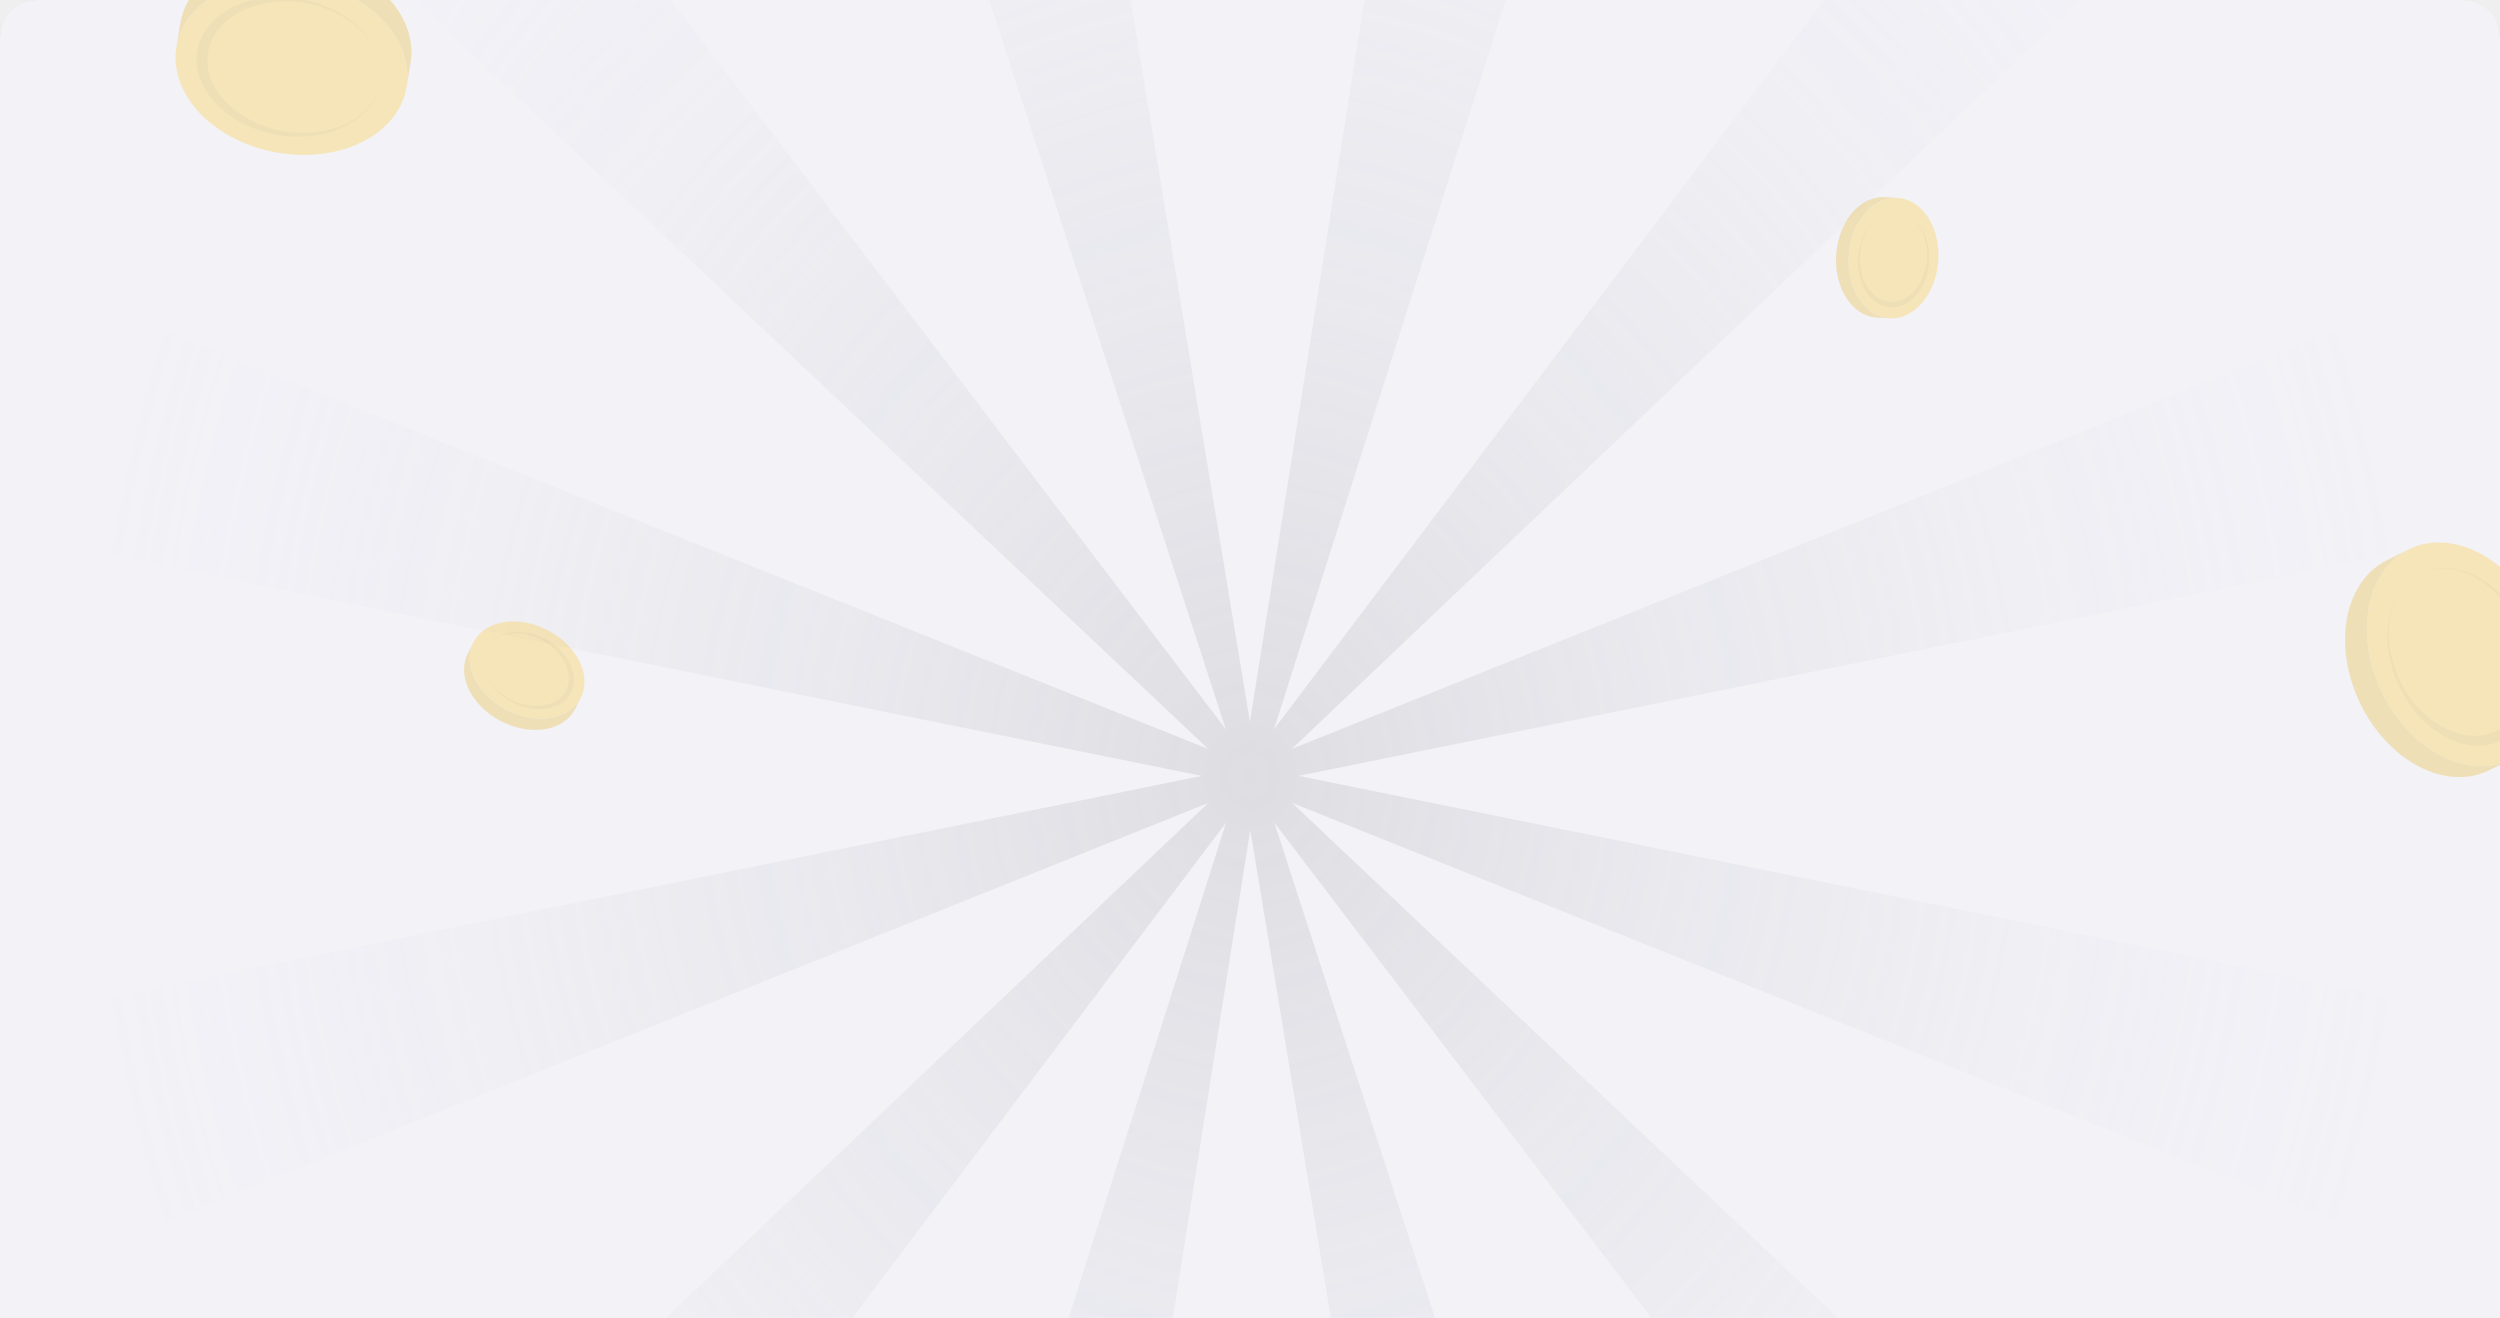
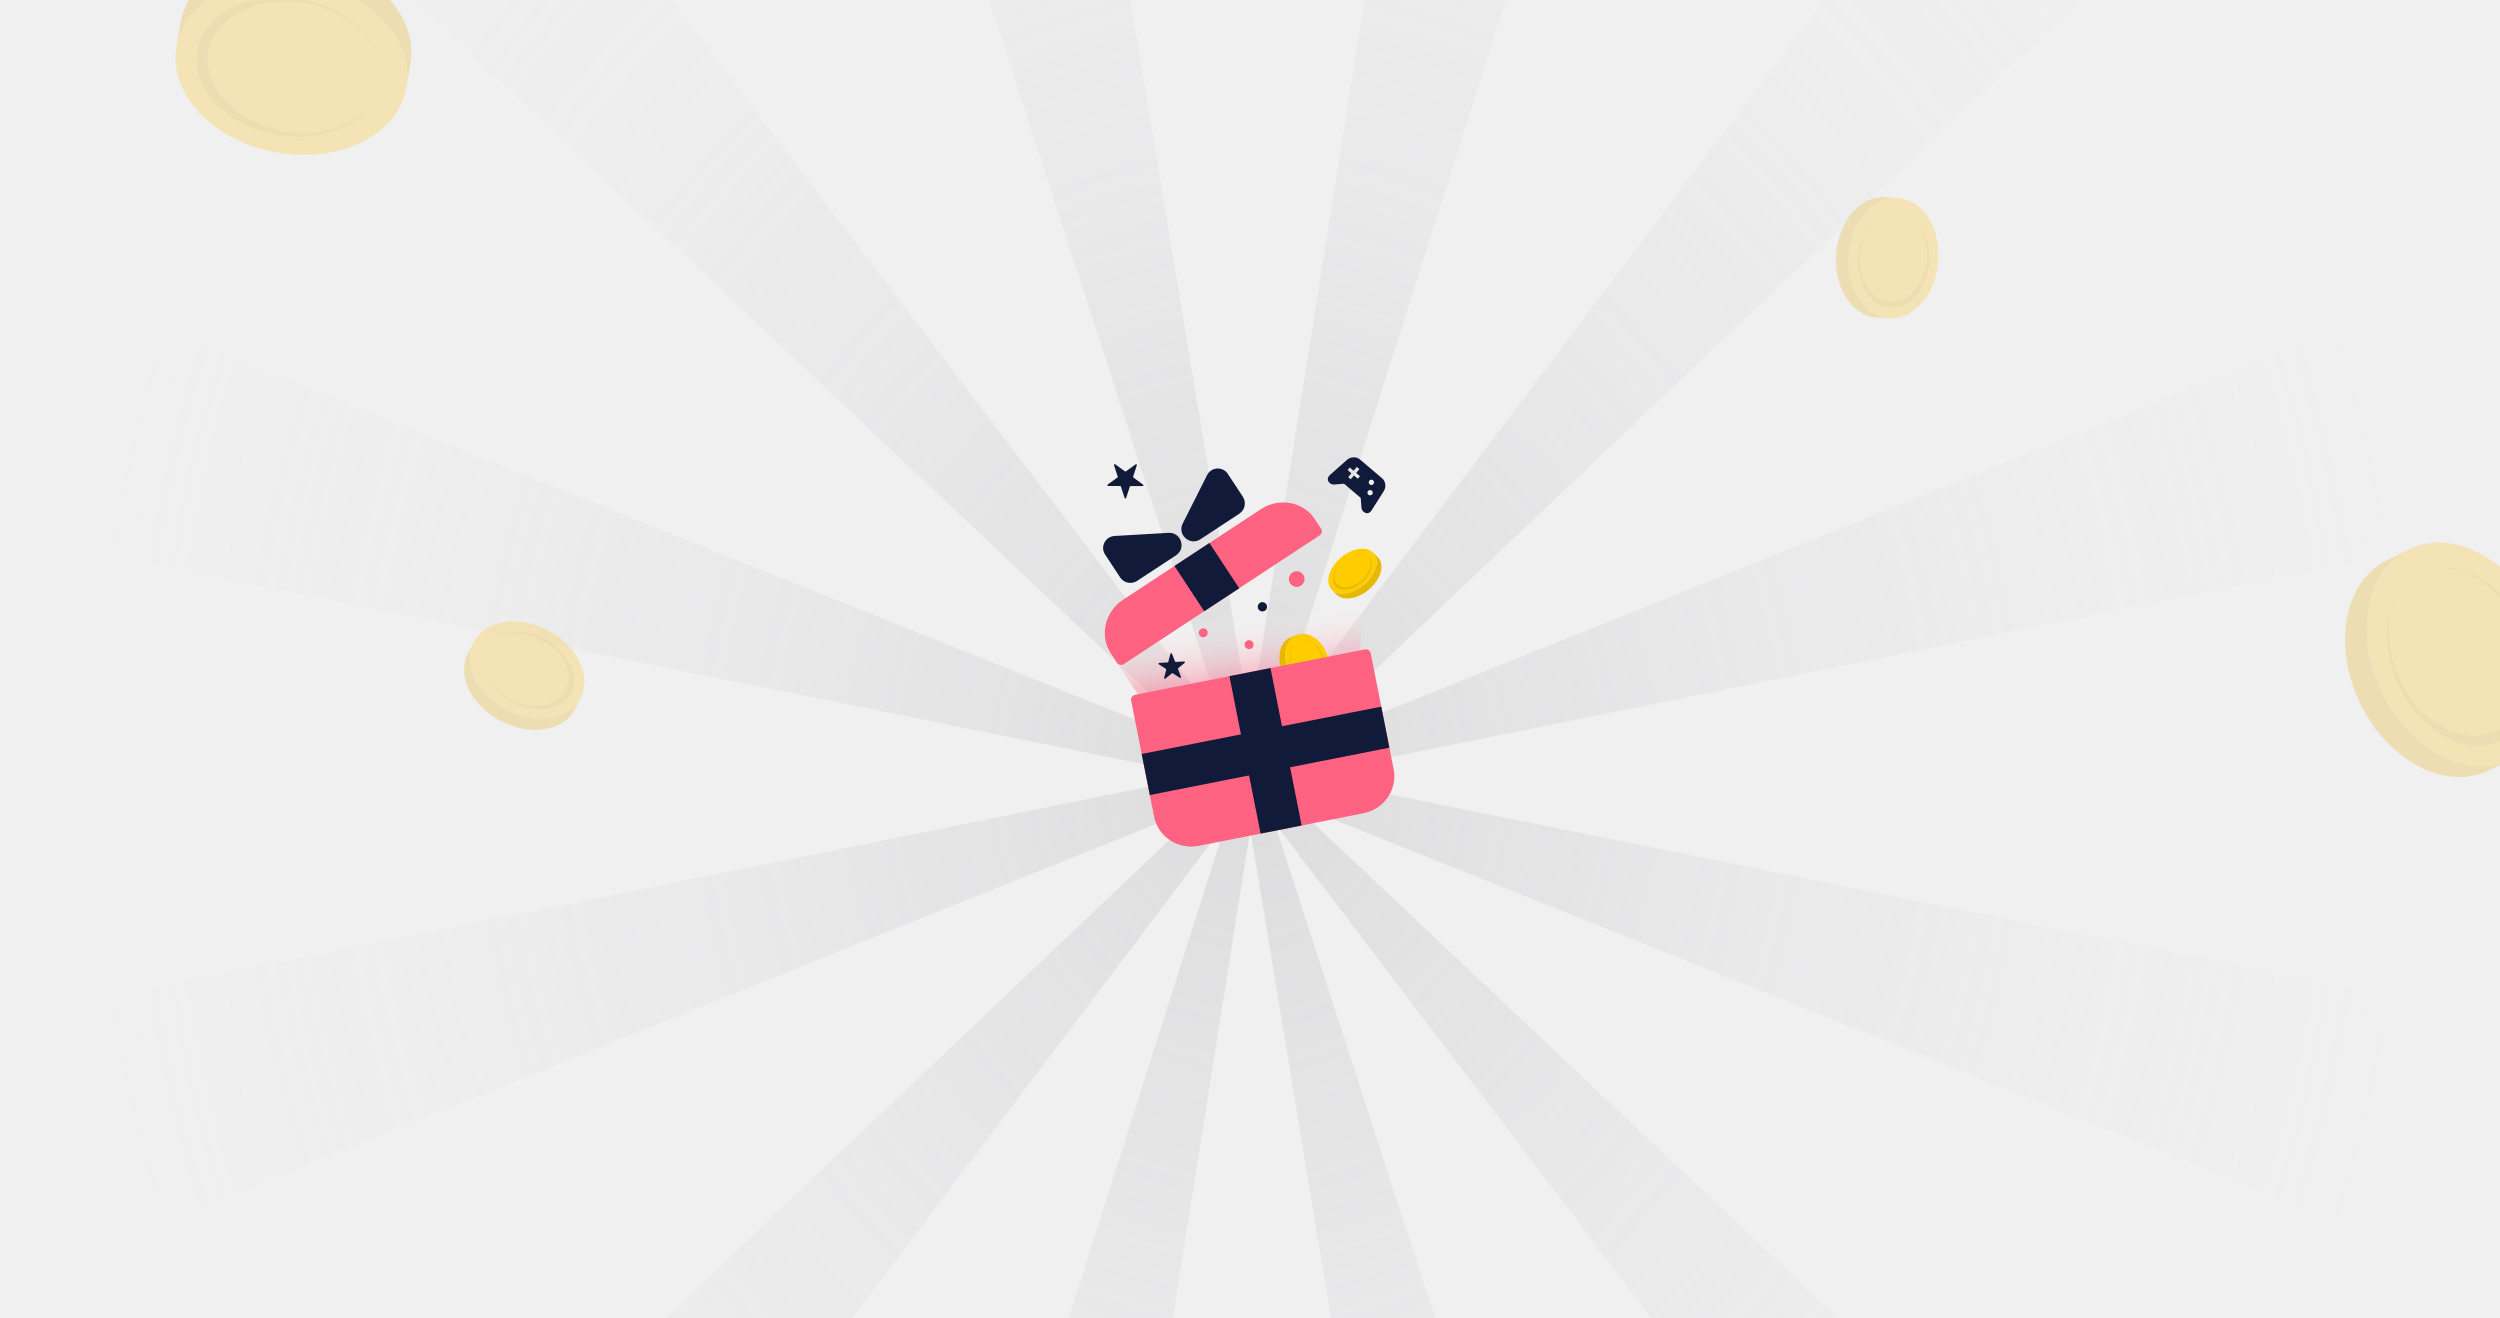
<svg xmlns="http://www.w3.org/2000/svg" width="664" height="350" viewBox="0 0 664 350" fill="none">
-   <g clip-path="url(#clip0_3197_3044)">
-     <g filter="url(#filter0_bd_3197_3044)">
-       <path d="M0 16C0 10.399 0 7.599 1.09 5.46C2.049 3.578 3.578 2.049 5.46 1.09C7.599 0 10.399 0 16 0H648C653.601 0 656.401 0 658.54 1.09C660.422 2.049 661.951 3.578 662.91 5.46C664 7.599 664 10.399 664 16V350H0V16Z" fill="#F2F2F7" shape-rendering="crispEdges" />
+   <g opacity="0.3">
+     <path d="M678.028 182.186C678.798 166.441 668.378 149.927 654.763 145.295C641.13 140.664 629.467 149.664 628.692 165.409C627.921 181.149 638.337 197.669 651.963 202.301C665.584 206.933 677.253 197.932 678.028 182.186Z" fill="#FFC727" />
+     <path d="M661.123 204.572L666.922 201.694C662.651 203.814 657.467 204.172 651.963 202.299C638.336 197.668 627.921 181.148 628.691 165.408C629.151 156.022 633.482 149.033 639.797 145.9L633.997 148.778C627.683 151.912 623.351 158.901 622.892 168.287C622.121 184.026 632.536 200.54 646.163 205.178C651.662 207.051 656.846 206.693 661.123 204.572Z" fill="#FFC727" />
+     <g opacity="0.1">
+       <path d="M635.031 176.28C638.759 191.255 652.844 201.497 663.632 197.02C669.462 194.715 673.028 188.439 673.396 180.966C673.545 177.869 673.152 174.571 672.138 171.261C667.508 155.624 652.222 146.573 642.034 152.731C647.56 149.456 655.394 150.817 661.488 156.289C668.335 162.299 671.774 171.528 671.382 179.536C671.115 184.912 669.126 189.746 665.269 192.682C655.749 200.122 640.266 191.543 635.692 176.19C634.741 173.115 634.366 169.992 634.509 167.036C634.764 161.819 636.649 157.151 639.897 154.296C636.436 157.325 634.409 162.285 634.133 167.85C634.002 170.564 634.287 173.424 635.025 176.274L635.031 176.28Z" fill="black" />
    </g>
-     <path opacity="0.3" d="M674.246 525.627L343.152 213.246L750.752 376.469C752.06 376.996 753.49 376.155 753.847 374.655L772.572 295.465C772.93 293.965 772.055 292.435 770.685 292.162L344.842 206.072L770.051 119.991C771.456 119.708 772.339 118.147 771.962 116.607L752.75 37.559C752.373 36.019 750.911 35.157 749.561 35.705L343.105 198.907L674.057 -115.298L618.323 -177.353L338.391 193.659L482.924 -261.143C483.409 -262.653 482.624 -264.314 481.235 -264.73L410.476 -285.898C409.087 -286.313 407.676 -285.31 407.427 -283.729L331.983 191.743L253.364 -283.8C253.105 -285.34 251.733 -286.313 250.383 -285.908L179.628 -264.699C178.278 -264.294 177.522 -262.683 178.008 -261.203L325.57 193.679L44.876 -175.113C43.956 -176.319 42.324 -176.39 41.33 -175.275L-10.298 -117.365C-11.292 -116.25 -11.223 -114.426 -10.14 -113.403L320.89 198.918L-86.855 35.634C-88.09 35.137 -89.439 35.928 -89.769 37.346L-108.566 116.85C-108.897 118.269 -108.076 119.698 -106.787 119.961L319.2 206.082L-106.317 292.223C-107.549 292.476 -108.334 293.854 -108.003 295.212L-88.625 374.939C-88.294 376.296 -86.995 377.056 -85.818 376.58L320.937 213.256L-8.062 525.607C-9.11 526.6 -9.177 528.393 -8.194 529.488L43.89 587.479C44.873 588.574 46.478 588.493 47.362 587.317L325.643 218.495L181.082 673.417C180.625 674.866 181.373 676.457 182.708 676.853L253.675 698.081C255.01 698.476 256.357 697.524 256.597 696.004L332.069 220.41L410.678 695.994C410.928 697.514 412.292 698.476 413.632 698.081L484.441 676.863C485.782 676.457 486.52 674.867 486.044 673.407L338.473 218.495L619.221 587.347C620.105 588.513 621.692 588.584 622.649 587.51L674.404 529.457C675.362 528.383 675.292 526.61 674.246 525.627Z" fill="url(#paint0_radial_3197_3044)" />
-     <g opacity="0.3">
-       <path d="M56.202 32.919C68.532 42.742 88.022 43.931 99.736 35.587C111.458 27.227 110.967 12.504 98.64 2.676C86.316 -7.144 66.823 -8.341 55.104 0.013C43.387 8.362 43.876 23.091 56.202 32.919Z" fill="#FFC727" />
-       <path d="M47.908 6.12L46.856 12.508C47.63 7.803 50.368 3.387 55.103 0.013C66.823 -8.341 86.315 -7.144 98.64 2.676C105.989 8.532 109.132 16.13 107.986 23.086L109.038 16.697C110.183 9.742 107.041 2.143 99.692 -3.713C87.367 -13.533 67.88 -14.727 56.155 -6.376C51.423 -3.007 48.685 1.409 47.908 6.12Z" fill="#FFC727" />
-       <g opacity="0.1">
-         <path d="M86.115 1.473C71.783 -4.249 55.242 1.199 52.573 12.57C51.039 18.649 54.049 25.209 59.899 29.873C62.325 31.804 65.232 33.411 68.512 34.522C83.907 39.899 100.183 32.78 101.137 20.913C100.566 27.312 94.885 32.875 86.884 34.624C78.007 36.67 68.507 34.071 62.237 29.074C58.029 25.717 55.267 21.279 55.139 16.433C54.661 4.36 70.669 -3.195 85.802 2.062C88.853 3.086 91.606 4.607 93.922 6.449C98.007 9.704 100.695 13.961 101.115 18.265C100.678 13.686 97.836 9.144 93.481 5.669C91.355 3.977 88.867 2.538 86.123 1.471L86.115 1.473Z" fill="black" />
-       </g>
-       <g opacity="0.1">
-         <path d="M47.908 6.12L46.856 12.508C47.63 7.803 50.368 3.387 55.103 0.013C66.823 -8.341 86.315 -7.144 98.64 2.676C105.989 8.532 109.132 16.13 107.986 23.086L109.038 16.697C110.183 9.742 107.041 2.143 99.692 -3.713C87.367 -13.533 67.88 -14.727 56.155 -6.376C51.423 -3.007 48.685 1.409 47.908 6.12Z" fill="black" />
-       </g>
-     </g>
-     <g opacity="0.3">
-       <path d="M678.028 182.186C678.798 166.441 668.378 149.927 654.763 145.295C641.13 140.664 629.467 149.664 628.692 165.409C627.921 181.149 638.337 197.669 651.963 202.301C665.584 206.933 677.253 197.932 678.028 182.186Z" fill="#FFC727" />
-       <path d="M661.123 204.572L666.922 201.694C662.651 203.814 657.467 204.172 651.963 202.299C638.336 197.668 627.921 181.148 628.691 165.408C629.151 156.022 633.482 149.033 639.797 145.9L633.997 148.778C627.683 151.912 623.351 158.901 622.892 168.287C622.121 184.026 632.536 200.54 646.163 205.178C651.662 207.051 656.846 206.693 661.123 204.572Z" fill="#FFC727" />
-       <g opacity="0.1">
-         <path d="M635.031 176.28C638.759 191.255 652.844 201.497 663.632 197.02C669.462 194.715 673.028 188.439 673.396 180.966C673.545 177.869 673.152 174.571 672.138 171.261C667.508 155.624 652.222 146.573 642.034 152.731C647.56 149.456 655.394 150.817 661.488 156.289C668.335 162.299 671.774 171.528 671.382 179.536C671.115 184.912 669.126 189.746 665.269 192.682C655.749 200.122 640.266 191.543 635.692 176.19C634.741 173.115 634.366 169.992 634.509 167.036C634.764 161.819 636.649 157.151 639.897 154.296C636.436 157.325 634.409 162.285 634.133 167.85C634.002 170.564 634.287 173.424 635.025 176.274L635.031 176.28Z" fill="black" />
-       </g>
-       <g opacity="0.1">
-         <path d="M661.124 204.572L666.923 201.694C662.652 203.814 657.468 204.172 651.964 202.299C638.337 197.668 627.922 181.148 628.692 165.408C629.152 156.022 633.483 149.033 639.798 145.9L633.998 148.778C627.684 151.912 623.352 158.901 622.893 168.287C622.122 184.026 632.537 200.54 646.164 205.178C651.663 207.051 656.847 206.693 661.124 204.572Z" fill="black" />
-       </g>
-     </g>
-     <g opacity="0.3">
-       <path d="M152.806 173.789C148.247 167.037 138.821 163.433 131.753 165.733C124.679 168.04 122.642 175.376 127.198 182.13C131.754 188.881 141.18 192.489 148.253 190.184C155.322 187.881 157.362 180.544 152.806 173.789Z" fill="#FFC727" />
-       <path d="M152.745 188.288L154.253 185.301C153.143 187.502 151.109 189.255 148.252 190.186C141.179 192.49 131.754 188.882 127.197 182.132C124.48 178.106 124.107 173.873 125.749 170.621L124.241 173.608C122.599 176.86 122.972 181.093 125.689 185.119C130.246 191.869 139.67 195.475 146.744 193.173C149.599 192.244 151.633 190.491 152.745 188.288Z" fill="#FFC727" />
-       <g opacity="0.1">
-         <path d="M133.189 184.664C139.369 189.705 148.369 189.579 151.446 184.385C153.143 181.626 152.675 177.925 150.512 174.719C149.615 173.392 148.431 172.149 146.985 171.094C140.227 166.059 131.099 167.049 128.791 172.753C130.063 169.686 133.726 167.822 137.942 168.199C142.636 168.564 146.918 171.317 149.236 174.752C150.791 177.058 151.465 179.674 150.779 182.083C149.145 188.11 140.082 189.357 133.434 184.422C132.088 183.445 130.966 182.269 130.109 181.002C128.599 178.764 127.933 176.249 128.392 174.062C127.899 176.387 128.597 179.067 130.206 181.455C130.993 182.618 131.997 183.713 133.184 184.664L133.189 184.664Z" fill="black" />
-       </g>
-       <g opacity="0.1">
-         <path d="M152.746 188.288L154.254 185.301C153.144 187.502 151.11 189.255 148.253 190.186C141.18 192.49 131.755 188.882 127.198 182.132C124.481 178.106 124.108 173.873 125.75 170.621L124.242 173.608C122.6 176.86 122.973 181.093 125.69 185.119C130.247 191.869 139.671 195.475 146.745 193.173C149.6 192.244 151.634 190.491 152.746 188.288Z" fill="black" />
-       </g>
-       <path d="M511.803 78.677C516.208 71.824 515.8 61.741 510.897 56.155C505.986 50.565 498.442 51.587 494.033 58.439C489.629 65.29 490.033 75.375 494.941 80.964C499.847 86.551 507.394 85.529 511.803 78.677Z" fill="#FFC727" />
-       <path d="M498.457 84.343L501.796 84.55C499.336 84.398 496.923 83.221 494.94 80.963C490.032 75.374 489.628 65.289 494.032 58.439C496.659 54.354 500.401 52.341 504.037 52.566L500.698 52.359C497.061 52.134 493.319 54.147 490.692 58.232C486.288 65.083 486.693 75.165 491.6 80.757C493.58 83.013 495.994 84.19 498.457 84.343Z" fill="#FFC727" />
-       <g opacity="0.1">
-         <path d="M494.07 64.943C491.877 72.611 495.544 80.831 501.53 81.608C504.736 82.079 507.951 80.188 510.043 76.936C510.909 75.588 511.584 74.009 511.983 72.265C513.942 64.068 509.431 56.072 503.279 56.202C506.599 56.161 509.757 58.791 511.075 62.813C512.591 67.27 511.751 72.291 509.51 75.776C508.004 78.115 505.867 79.767 503.382 80.087C497.199 80.964 492.477 73.129 494.389 65.073C494.756 63.45 495.394 61.955 496.22 60.668C497.68 58.397 499.728 56.793 501.919 56.352C499.587 56.816 497.401 58.515 495.842 60.936C495.083 62.117 494.473 63.472 494.068 64.939L494.07 64.943Z" fill="black" />
-       </g>
-       <g opacity="0.1">
-         <path d="M498.457 84.343L501.797 84.55C499.337 84.398 496.924 83.221 494.941 80.963C490.033 75.374 489.629 65.289 494.033 58.439C496.66 54.354 500.402 52.341 504.038 52.566L500.699 52.359C497.062 52.134 493.32 54.147 490.693 58.232C486.289 65.083 486.694 75.165 491.601 80.757C493.581 83.013 495.995 84.19 498.457 84.343Z" fill="black" />
-       </g>
+     <g opacity="0.1">
+       <path d="M661.124 204.572L666.923 201.694C662.652 203.814 657.468 204.172 651.964 202.299C638.337 197.668 627.922 181.148 628.692 165.408C629.152 156.022 633.483 149.033 639.798 145.9L633.998 148.778C627.684 151.912 623.352 158.901 622.893 168.287C622.122 184.026 632.537 200.54 646.164 205.178C651.663 207.051 656.847 206.693 661.124 204.572Z" fill="black" />
    </g>
  </g>
+   <path opacity="0.3" d="M674.246 525.627L343.152 213.246L750.752 376.469C752.06 376.996 753.49 376.155 753.847 374.655L772.572 295.465C772.93 293.965 772.055 292.435 770.685 292.162L344.842 206.072L770.051 119.991C771.456 119.708 772.339 118.147 771.962 116.607L752.75 37.559C752.373 36.019 750.911 35.157 749.561 35.705L343.105 198.907L674.057 -115.298L618.323 -177.353L338.391 193.659L482.924 -261.143C483.409 -262.653 482.624 -264.314 481.235 -264.73L410.476 -285.898C409.087 -286.313 407.676 -285.31 407.427 -283.729L331.983 191.743L253.364 -283.8C253.105 -285.34 251.733 -286.313 250.383 -285.908L179.628 -264.699C178.278 -264.294 177.522 -262.683 178.008 -261.203L325.57 193.679L44.876 -175.113C43.956 -176.319 42.324 -176.39 41.33 -175.275L-10.298 -117.365C-11.292 -116.25 -11.223 -114.426 -10.14 -113.403L320.89 198.918L-86.855 35.634C-88.09 35.137 -89.439 35.928 -89.769 37.346L-108.566 116.85C-108.897 118.269 -108.076 119.698 -106.787 119.961L319.2 206.082L-106.317 292.223C-107.549 292.476 -108.334 293.854 -108.003 295.212L-88.625 374.939C-88.294 376.296 -86.995 377.056 -85.818 376.58L320.937 213.256L-8.062 525.607C-9.11 526.6 -9.177 528.393 -8.194 529.488L43.89 587.479C44.873 588.574 46.478 588.493 47.362 587.317L325.643 218.495L181.082 673.417C180.625 674.866 181.373 676.457 182.708 676.853L253.675 698.081C255.01 698.476 256.357 697.524 256.597 696.004L332.069 220.41L410.678 695.994C410.928 697.514 412.292 698.476 413.632 698.081L484.441 676.863C485.782 676.457 486.52 674.867 486.044 673.407L338.473 218.495L619.221 587.347C620.105 588.513 621.692 588.584 622.649 587.51L674.404 529.457C675.362 528.383 675.292 526.61 674.246 525.627Z" fill="url(#paint0_radial_3344_2940)" />
+   <g opacity="0.3">
+     <path d="M56.202 32.919C68.532 42.742 88.022 43.931 99.736 35.587C111.458 27.227 110.967 12.504 98.64 2.676C86.316 -7.144 66.823 -8.341 55.104 0.013C43.387 8.362 43.876 23.091 56.202 32.919Z" fill="#FFC727" />
+     <path d="M47.908 6.12L46.856 12.508C47.63 7.803 50.368 3.387 55.103 0.013C66.823 -8.341 86.315 -7.144 98.64 2.676C105.989 8.532 109.132 16.13 107.986 23.086L109.038 16.697C110.183 9.742 107.041 2.143 99.692 -3.713C87.367 -13.533 67.88 -14.727 56.155 -6.376C51.423 -3.007 48.685 1.409 47.908 6.12Z" fill="#FFC727" />
+     <g opacity="0.1">
+       <path d="M86.115 1.473C71.783 -4.249 55.242 1.199 52.573 12.57C51.039 18.649 54.049 25.209 59.899 29.873C62.325 31.804 65.232 33.411 68.512 34.522C83.907 39.899 100.183 32.78 101.137 20.913C100.566 27.312 94.885 32.875 86.884 34.624C78.007 36.67 68.507 34.071 62.237 29.074C58.029 25.717 55.267 21.279 55.139 16.433C54.661 4.36 70.669 -3.195 85.802 2.062C88.853 3.086 91.606 4.607 93.922 6.449C98.007 9.704 100.695 13.961 101.115 18.265C100.678 13.686 97.836 9.144 93.481 5.669C91.355 3.977 88.867 2.538 86.123 1.471L86.115 1.473Z" fill="black" />
+     </g>
+     <g opacity="0.1">
+       <path d="M47.908 6.12L46.856 12.508C47.63 7.803 50.368 3.387 55.103 0.013C66.823 -8.341 86.315 -7.144 98.64 2.676C105.989 8.532 109.132 16.13 107.986 23.086L109.038 16.697C110.183 9.742 107.041 2.143 99.692 -3.713C87.367 -13.533 67.88 -14.727 56.155 -6.376C51.423 -3.007 48.685 1.409 47.908 6.12Z" fill="black" />
+     </g>
+   </g>
+   <g opacity="0.3">
+     <path d="M152.806 173.789C148.247 167.037 138.821 163.433 131.753 165.733C124.679 168.04 122.642 175.376 127.198 182.13C131.754 188.881 141.18 192.489 148.253 190.184C155.322 187.881 157.362 180.544 152.806 173.789Z" fill="#FFC727" />
+     <path d="M152.745 188.288L154.253 185.301C153.143 187.502 151.109 189.255 148.252 190.186C141.179 192.49 131.754 188.882 127.197 182.132C124.48 178.106 124.107 173.873 125.749 170.621L124.241 173.608C122.599 176.86 122.972 181.093 125.689 185.119C130.246 191.869 139.67 195.475 146.744 193.173C149.599 192.244 151.633 190.491 152.745 188.288Z" fill="#FFC727" />
+     <g opacity="0.1">
+       <path d="M133.189 184.664C139.369 189.705 148.369 189.579 151.446 184.385C153.143 181.626 152.675 177.925 150.512 174.719C149.615 173.392 148.431 172.149 146.985 171.094C140.227 166.059 131.099 167.049 128.791 172.753C130.063 169.686 133.726 167.822 137.942 168.199C142.636 168.564 146.918 171.317 149.236 174.752C150.791 177.058 151.465 179.674 150.779 182.083C149.145 188.11 140.082 189.357 133.434 184.422C132.088 183.445 130.966 182.269 130.109 181.002C128.599 178.764 127.933 176.249 128.392 174.062C127.899 176.387 128.597 179.067 130.206 181.455C130.993 182.618 131.997 183.713 133.184 184.664L133.189 184.664Z" fill="black" />
+     </g>
+     <g opacity="0.1">
+       <path d="M152.746 188.288L154.254 185.301C153.144 187.502 151.11 189.255 148.253 190.186C141.18 192.49 131.755 188.882 127.198 182.132C124.481 178.106 124.108 173.873 125.75 170.621L124.242 173.608C122.6 176.86 122.973 181.093 125.69 185.119C130.247 191.869 139.671 195.475 146.745 193.173C149.6 192.244 151.634 190.491 152.746 188.288Z" fill="black" />
+     </g>
+     <path d="M511.803 78.677C516.208 71.824 515.8 61.741 510.897 56.155C505.986 50.565 498.442 51.587 494.033 58.439C489.629 65.29 490.033 75.375 494.941 80.964C499.847 86.551 507.394 85.529 511.803 78.677Z" fill="#FFC727" />
+     <path d="M498.457 84.343L501.796 84.55C499.336 84.398 496.923 83.221 494.94 80.963C490.032 75.374 489.628 65.289 494.032 58.439C496.659 54.354 500.401 52.341 504.037 52.566L500.698 52.359C497.061 52.134 493.319 54.147 490.692 58.232C486.288 65.083 486.693 75.165 491.6 80.757C493.58 83.013 495.994 84.19 498.457 84.343Z" fill="#FFC727" />
+     <g opacity="0.1">
+       <path d="M494.07 64.943C491.877 72.611 495.544 80.831 501.53 81.608C504.736 82.079 507.951 80.188 510.043 76.936C510.909 75.588 511.584 74.009 511.983 72.265C513.942 64.068 509.431 56.072 503.279 56.202C506.599 56.161 509.757 58.791 511.075 62.813C512.591 67.27 511.751 72.291 509.51 75.776C508.004 78.115 505.867 79.767 503.382 80.087C497.199 80.964 492.477 73.129 494.389 65.073C494.756 63.45 495.394 61.955 496.22 60.668C497.68 58.397 499.728 56.793 501.919 56.352C499.587 56.816 497.401 58.515 495.842 60.936C495.083 62.117 494.473 63.472 494.068 64.939L494.07 64.943Z" fill="black" />
+     </g>
+     <g opacity="0.1">
+       <path d="M498.457 84.343L501.797 84.55C499.337 84.398 496.924 83.221 494.941 80.963C490.033 75.374 489.629 65.289 494.033 58.439C496.66 54.354 500.402 52.341 504.038 52.566L500.699 52.359C497.062 52.134 493.32 54.147 490.693 58.232C486.289 65.083 486.694 75.165 491.601 80.757C493.581 83.013 495.995 84.19 498.457 84.343Z" fill="black" />
+     </g>
+   </g>
+   <g clip-path="url(#clip0_3344_2940)">
+     <path d="M363.389 154.274C360.677 157.252 356.62 158.516 354.325 157.097C352.032 155.678 352.371 152.114 355.084 149.134C357.796 146.156 361.853 144.891 364.147 146.311C366.44 147.73 366.102 151.296 363.389 154.274Z" fill="#FFCC00" />
+     <path d="M364.753 146.793L366.001 148.071C367.6 149.709 367.082 152.868 364.639 155.552C361.927 158.531 357.869 159.795 355.575 158.376C355.348 158.235 355.146 158.074 354.971 157.894L353.724 156.615C353.899 156.795 354.101 156.956 354.328 157.097C356.621 158.517 360.678 157.252 363.391 154.274C365.835 151.59 366.352 148.43 364.753 146.793Z" fill="#FFCC00" />
+     <g opacity="0.1">
+       <path d="M364.051 148.56C365.142 150.734 363.066 154.355 359.829 155.905C358.094 156.755 356.383 156.792 355.295 156.118C354.844 155.839 354.5 155.439 354.305 154.924C353.347 152.515 355.874 148.791 359.19 147.518C357.4 148.215 355.667 149.798 354.909 151.467C354.038 153.329 354.43 154.882 355.596 155.603C356.379 156.088 357.513 156.2 358.849 155.778C362.171 154.756 364.813 151.042 363.877 148.673C363.698 148.192 363.372 147.812 362.942 147.547C362.177 147.072 361.079 146.961 359.891 147.287C361.153 146.938 362.325 147.053 363.143 147.558C363.538 147.803 363.852 148.139 364.051 148.559V148.56Z" fill="black" />
+     </g>
+     <g opacity="0.1">
+       <path d="M364.752 146.793L366 148.071C367.599 149.709 367.081 152.868 364.638 155.552C361.926 158.531 357.868 159.795 355.574 158.376C355.347 158.235 355.145 158.074 354.97 157.894L353.723 156.615C353.898 156.795 354.1 156.956 354.327 157.097C356.62 158.517 360.677 157.252 363.39 154.274C365.834 151.59 366.351 148.43 364.752 146.793Z" fill="black" />
+     </g>
+   </g>
+   <path opacity="0.5" d="M303.6 186.299L291.691 168.997L362.391 146.977L361.213 174.908L303.6 186.299Z" fill="url(#paint1_linear_3344_2940)" />
+   <g clip-path="url(#clip1_3344_2940)">
+     <path d="M352.964 177.965C353.431 174.22 351.201 170.096 347.986 168.752C344.767 167.408 341.783 169.351 341.315 173.096C340.848 176.839 343.077 180.964 346.294 182.308C349.511 183.653 352.497 181.709 352.964 177.965Z" fill="#FFCC00" />
+     <path d="M348.473 183.012L349.929 182.426C348.857 182.858 347.595 182.852 346.295 182.309C343.077 180.964 340.849 176.839 341.315 173.096C341.593 170.864 342.767 169.272 344.352 168.635L342.896 169.22C341.311 169.857 340.138 171.449 339.86 173.681C339.393 177.424 341.622 181.548 344.839 182.894C346.138 183.437 347.399 183.443 348.473 183.012Z" fill="#FFCC00" />
+     <g opacity="0.1">
+       <path d="M342.658 175.8C343.294 179.44 346.523 182.131 349.215 181.252C350.668 180.803 351.643 179.368 351.865 177.591C351.957 176.855 351.92 176.061 351.733 175.253C350.89 171.44 347.349 169.012 344.772 170.303C346.169 169.618 348.042 170.08 349.42 171.493C350.972 173.047 351.641 175.31 351.403 177.214C351.243 178.493 350.675 179.612 349.689 180.245C347.251 181.854 343.654 179.535 342.819 175.79C342.644 175.04 342.608 174.288 342.696 173.585C342.85 172.344 343.39 171.263 344.227 170.639C343.335 171.301 342.756 172.449 342.59 173.773C342.51 174.418 342.528 175.106 342.656 175.799L342.658 175.8Z" fill="black" />
+     </g>
+     <g opacity="0.1">
+       <path d="M348.473 183.012L349.929 182.426C348.857 182.858 347.595 182.852 346.295 182.309C343.077 180.964 340.849 176.839 341.315 173.096C341.593 170.864 342.767 169.272 344.352 168.635L342.896 169.22C341.311 169.857 340.138 171.449 339.86 173.681C339.393 177.424 341.622 181.548 344.839 182.894C346.138 183.437 347.399 183.443 348.473 183.012Z" fill="black" />
+     </g>
+   </g>
+   <path d="M339.688 176.991L301.455 184.55C300.749 184.69 300.29 185.375 300.429 186.081L306.523 216.898C307.579 222.243 312.892 225.738 318.328 224.663L362.192 215.99C367.627 214.916 371.211 209.662 370.154 204.317L364.061 173.499C363.921 172.794 363.236 172.335 362.53 172.474L339.688 176.991Z" fill="#FF6381" />
+   <path d="M337.445 177.433L326.537 179.59L334.805 221.405L345.713 219.248L337.445 177.433Z" fill="#111B39" />
+   <path d="M369.019 198.582L366.862 187.674L303.231 200.255L305.388 211.163L369.019 198.582Z" fill="#111B39" />
+   <ellipse cx="344.405" cy="153.799" rx="2.082" ry="2.082" transform="rotate(-11.1843 344.405 153.799)" fill="#FF6381" />
+   <ellipse cx="335.293" cy="161.164" rx="1.235" ry="1.235" transform="rotate(-11.1843 335.293 161.164)" fill="#111B39" />
+   <ellipse cx="331.763" cy="171.222" rx="1.19" ry="1.19" transform="rotate(-11.1843 331.763 171.222)" fill="#FF6381" />
+   <ellipse cx="319.583" cy="168.069" rx="1.19" ry="1.19" transform="rotate(-11.1843 319.583 168.069)" fill="#FF6381" />
+   <path d="M310.864 173.648C310.917 173.445 311.2 173.428 311.276 173.625L312.076 175.672C312.11 175.76 312.197 175.816 312.291 175.81L314.485 175.683C314.696 175.671 314.799 175.935 314.636 176.068L312.935 177.461C312.862 177.521 312.836 177.621 312.87 177.709L313.669 179.756C313.746 179.953 313.527 180.132 313.35 180.019L311.499 178.832C311.42 178.781 311.317 178.787 311.244 178.846L309.543 180.239C309.38 180.373 309.142 180.22 309.195 180.016L309.752 177.889C309.776 177.798 309.739 177.702 309.66 177.651L307.809 176.464C307.632 176.351 307.704 176.076 307.914 176.064L310.109 175.937C310.203 175.931 310.283 175.866 310.306 175.775L310.864 173.648Z" fill="#111B39" />
+   <path fill-rule="evenodd" clip-rule="evenodd" d="M310.93 150.984L298.269 159.305C293.436 162.482 291.968 168.866 295.007 173.49L296.667 176.015C297.062 176.616 297.869 176.783 298.471 176.388L317.64 163.788L317.64 163.788L330.136 155.576L330.136 155.576L350.496 142.193C351.098 141.798 351.265 140.99 350.869 140.389L349.209 137.864C346.17 133.24 339.728 132.056 334.895 135.233L334.893 135.234L323.426 142.771L323.426 142.77L310.93 150.984L310.93 150.984Z" fill="#FF6381" />
+   <path d="M321.228 144.215L311.937 150.322L319.844 162.353L329.136 156.246L321.228 144.215Z" fill="#111B39" />
+   <path d="M310.366 141.52L295.996 142.361C293.548 142.504 292.171 145.241 293.517 147.288L297.502 153.351C298.49 154.855 300.512 155.271 302.018 154.281L312.343 147.495C315.132 145.662 313.697 141.324 310.367 141.519L310.366 141.52Z" fill="#111B39" />
+   <path d="M314.133 139.044L320.606 126.186C321.709 123.996 324.767 123.817 326.112 125.864L330.097 131.927C331.086 133.431 330.666 135.451 329.16 136.441L318.835 143.228C316.046 145.061 312.634 142.024 314.133 139.044Z" fill="#111B39" />
+   <path d="M353.179 128.287C352.835 127.995 352.663 127.652 352.666 127.256C352.669 126.861 352.867 126.483 353.268 126.122L357.772 122.132C358.251 121.714 358.823 121.494 359.489 121.468C360.155 121.443 360.728 121.634 361.207 122.041L367.076 127.024C367.555 127.431 367.836 127.965 367.919 128.626C368.002 129.287 367.878 129.888 367.542 130.428L364.324 135.509C364.034 135.961 363.692 136.22 363.302 136.287C362.912 136.354 362.546 136.24 362.202 135.949C361.995 135.772 361.847 135.589 361.76 135.397C361.673 135.204 361.62 135.02 361.608 134.836L361.395 132.23L356.979 128.48L354.373 128.693C354.187 128.708 353.995 128.688 353.795 128.634C353.593 128.577 353.386 128.463 353.179 128.287ZM363.436 131.398C363.581 131.521 363.754 131.574 363.952 131.558C364.151 131.542 364.315 131.459 364.437 131.316C364.558 131.173 364.613 130.998 364.596 130.799C364.58 130.601 364.498 130.437 364.355 130.315C364.212 130.194 364.036 130.139 363.838 130.155C363.64 130.172 363.475 130.254 363.354 130.397C363.232 130.54 363.178 130.715 363.194 130.914C363.21 131.112 363.293 131.276 363.436 131.398ZM363.78 128.658C363.926 128.781 364.099 128.834 364.297 128.817C364.495 128.801 364.66 128.719 364.781 128.576C364.903 128.433 364.957 128.258 364.941 128.059C364.925 127.861 364.842 127.696 364.699 127.575C364.556 127.453 364.381 127.399 364.183 127.415C363.984 127.431 363.82 127.514 363.698 127.657C363.577 127.8 363.522 127.975 363.539 128.174C363.555 128.372 363.637 128.536 363.78 128.658ZM358.074 126.726L358.751 127.301L359.614 126.286L360.63 127.148L361.205 126.471L360.189 125.608L361.051 124.592L360.374 124.017L359.512 125.033L358.496 124.171L357.921 124.848L358.936 125.71L358.074 126.726Z" fill="#111B39" />
+   <path d="M301.61 123.336C301.781 123.213 302.01 123.38 301.944 123.58L300.957 126.593C300.928 126.682 300.959 126.78 301.035 126.836L303.596 128.706C303.766 128.83 303.677 129.099 303.467 129.099L300.297 129.091C300.202 129.091 300.119 129.151 300.089 129.241L299.102 132.253C299.037 132.453 298.753 132.453 298.689 132.252L297.717 129.235C297.688 129.145 297.604 129.084 297.51 129.084L294.34 129.076C294.129 129.076 294.042 128.806 294.213 128.683L296.782 126.826C296.859 126.77 296.891 126.672 296.862 126.583L295.89 123.565C295.825 123.365 296.055 123.199 296.225 123.323L298.785 125.193C298.861 125.248 298.964 125.248 299.041 125.193L301.61 123.336Z" fill="#111B39" />
  <defs>
-     <filter id="filter0_bd_3197_3044" x="-100" y="-100" width="864" height="550" filterUnits="userSpaceOnUse" color-interpolation-filters="sRGB">
-       <feFlood flood-opacity="0" result="BackgroundImageFix" />
-       <feGaussianBlur in="BackgroundImageFix" stdDeviation="25" />
-       <feComposite in2="SourceAlpha" operator="in" result="effect1_backgroundBlur_3197_3044" />
-       <feColorMatrix in="SourceAlpha" type="matrix" values="0 0 0 0 0 0 0 0 0 0 0 0 0 0 0 0 0 0 127 0" result="hardAlpha" />
-       <feOffset />
-       <feGaussianBlur stdDeviation="50" />
-       <feComposite in2="hardAlpha" operator="out" />
-       <feColorMatrix type="matrix" values="0 0 0 0 0 0 0 0 0 0 0 0 0 0 0 0 0 0 0.05 0" />
-       <feBlend mode="normal" in2="effect1_backgroundBlur_3197_3044" result="effect2_dropShadow_3197_3044" />
-       <feBlend mode="normal" in="SourceGraphic" in2="effect2_dropShadow_3197_3044" result="shape" />
-     </filter>
-     <radialGradient id="paint0_radial_3197_3044" cx="0" cy="0" r="1" gradientUnits="userSpaceOnUse" gradientTransform="translate(331.994 206.085) rotate(90) scale(457.415 409.334)">
+     <radialGradient id="paint0_radial_3344_2940" cx="0" cy="0" r="1" gradientUnits="userSpaceOnUse" gradientTransform="translate(331.994 206.085) rotate(90) scale(457.415 409.334)">
      <stop stop-color="#AEAEB2" />
      <stop offset="0.76" stop-color="#EBEBF5" stop-opacity="0.16" />
    </radialGradient>
-     <clipPath id="clip0_3197_3044">
-       <rect width="664" height="350" fill="white" />
+     <linearGradient id="paint1_linear_3344_2940" x1="345.73" y1="180.203" x2="343.449" y2="161.89" gradientUnits="userSpaceOnUse">
+       <stop stop-color="#FF6381" />
+       <stop offset="1" stop-color="#FFFDFE" stop-opacity="0" />
+     </linearGradient>
+     <clipPath id="clip0_3344_2940">
+       <rect width="14.111" height="13.229" fill="white" transform="translate(352.807 145.729)" />
+     </clipPath>
+     <clipPath id="clip1_3344_2940">
+       <rect width="13.229" height="14.993" fill="white" transform="translate(339.798 166.562)" />
    </clipPath>
  </defs>
</svg>
